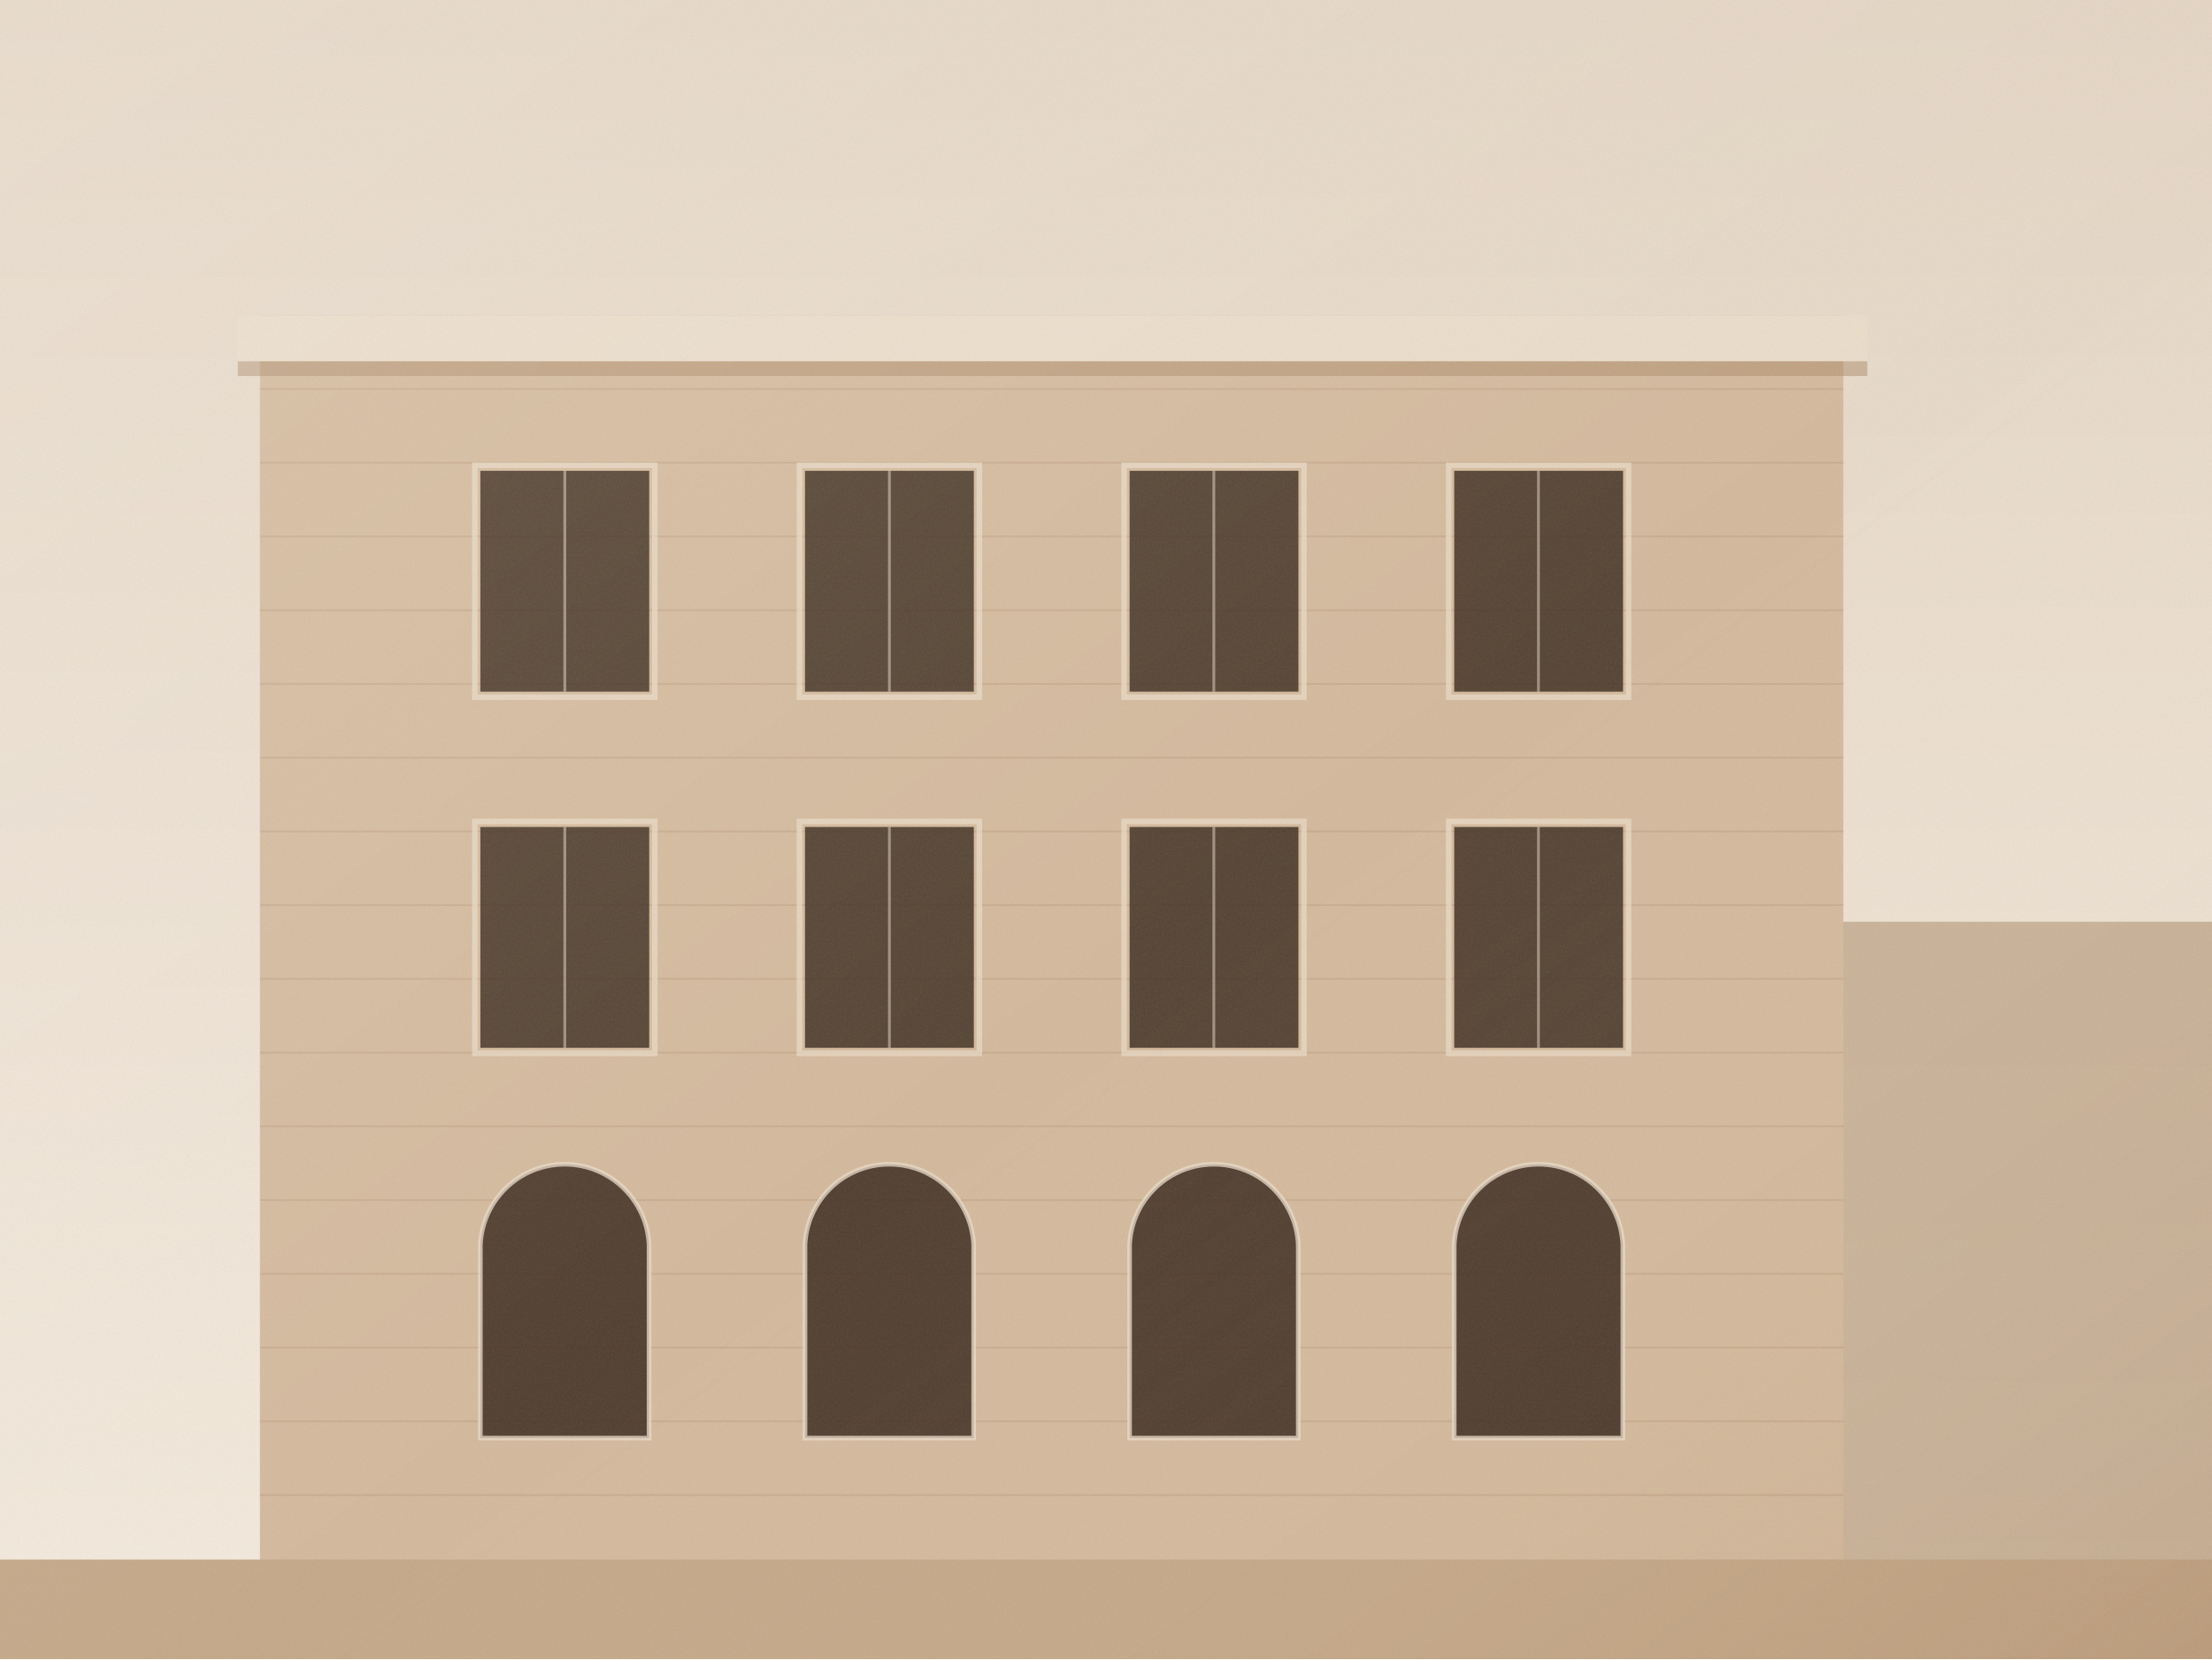
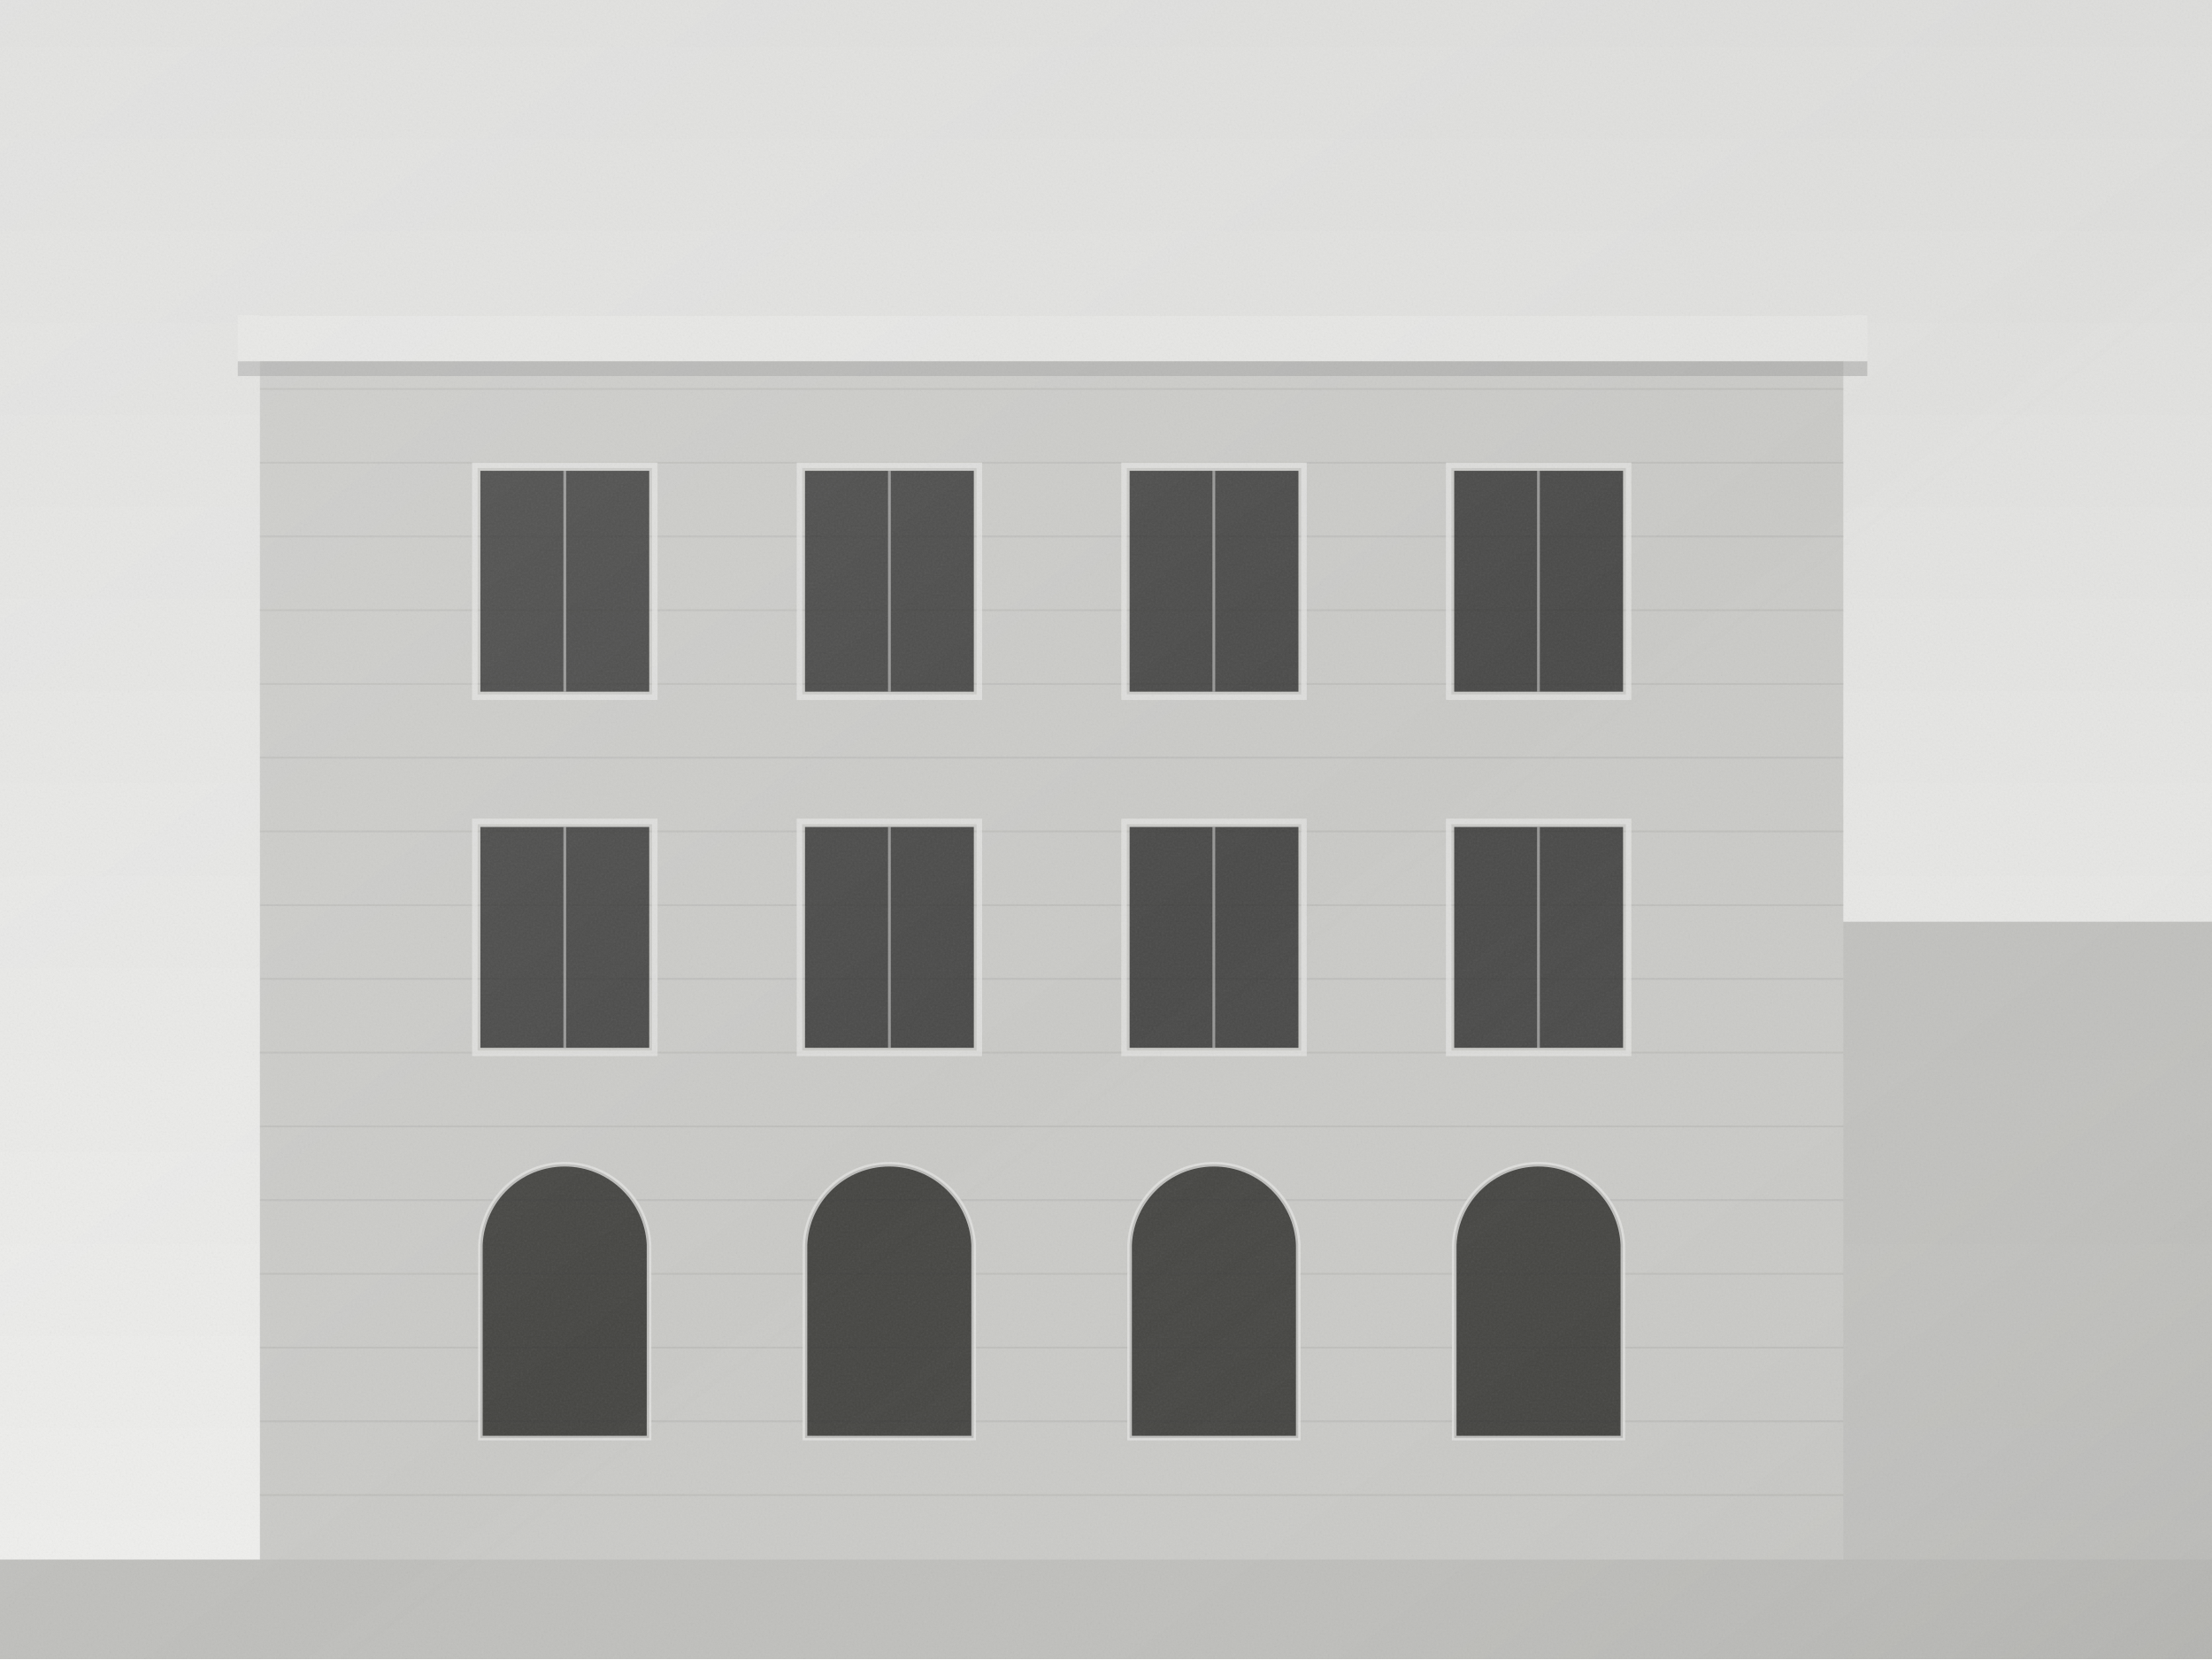
<svg xmlns="http://www.w3.org/2000/svg" viewBox="0 0 1200 900" width="1200" height="900" role="img" aria-label="Proje galeri gorseli" preserveAspectRatio="xMidYMid slice">
  <defs>
    <linearGradient id="sky54" x1="0" y1="0" x2="0" y2="1">
-       <stop offset="0%" stop-color="#e3d4c2" />
-       <stop offset="100%" stop-color="#f2e9dc" />
+       <stop offset="0%" stop-color="#dcdcda" />
+       <stop offset="100%" stop-color="#eeeeec" />
    </linearGradient>
    <linearGradient id="light54" x1="0" y1="0" x2="1" y2="1">
      <stop offset="0%" stop-color="#ffffff" stop-opacity="0.35" />
      <stop offset="55%" stop-color="#ffffff" stop-opacity="0" />
      <stop offset="100%" stop-color="#000000" stop-opacity="0.22" />
    </linearGradient>
    <filter id="grain54" x="0" y="0" width="100%" height="100%">
      <feTurbulence type="fractalNoise" baseFrequency="0.9" numOctaves="3" seed="54" result="n" />
      <feColorMatrix in="n" type="saturate" values="0" />
      <feComponentTransfer>
        <feFuncA type="linear" slope="0.14" />
      </feComponentTransfer>
    </filter>
  </defs>
  <rect width="1200" height="900" fill="url(#sky54)" />
-   <rect x="617" y="500" width="583" height="400" fill="#ab8a68" opacity="0.55" />
-   <rect x="141" y="171" width="859" height="729" fill="#d3b99c" />
-   <line x1="141" y1="211" x2="1000" y2="211" stroke="#ab8a68" stroke-width="1" opacity="0.28" />
-   <line x1="141" y1="251" x2="1000" y2="251" stroke="#ab8a68" stroke-width="1" opacity="0.28" />
-   <line x1="141" y1="291" x2="1000" y2="291" stroke="#ab8a68" stroke-width="1" opacity="0.28" />
-   <line x1="141" y1="331" x2="1000" y2="331" stroke="#ab8a68" stroke-width="1" opacity="0.28" />
-   <line x1="141" y1="371" x2="1000" y2="371" stroke="#ab8a68" stroke-width="1" opacity="0.28" />
-   <line x1="141" y1="411" x2="1000" y2="411" stroke="#ab8a68" stroke-width="1" opacity="0.28" />
-   <line x1="141" y1="451" x2="1000" y2="451" stroke="#ab8a68" stroke-width="1" opacity="0.28" />
-   <line x1="141" y1="491" x2="1000" y2="491" stroke="#ab8a68" stroke-width="1" opacity="0.28" />
-   <line x1="141" y1="531" x2="1000" y2="531" stroke="#ab8a68" stroke-width="1" opacity="0.28" />
-   <line x1="141" y1="571" x2="1000" y2="571" stroke="#ab8a68" stroke-width="1" opacity="0.28" />
-   <line x1="141" y1="611" x2="1000" y2="611" stroke="#ab8a68" stroke-width="1" opacity="0.28" />
-   <line x1="141" y1="651" x2="1000" y2="651" stroke="#ab8a68" stroke-width="1" opacity="0.28" />
-   <line x1="141" y1="691" x2="1000" y2="691" stroke="#ab8a68" stroke-width="1" opacity="0.28" />
-   <line x1="141" y1="731" x2="1000" y2="731" stroke="#ab8a68" stroke-width="1" opacity="0.28" />
-   <line x1="141" y1="771" x2="1000" y2="771" stroke="#ab8a68" stroke-width="1" opacity="0.28" />
-   <line x1="141" y1="811" x2="1000" y2="811" stroke="#ab8a68" stroke-width="1" opacity="0.28" />
-   <line x1="141" y1="851" x2="1000" y2="851" stroke="#ab8a68" stroke-width="1" opacity="0.28" />
-   <line x1="141" y1="891" x2="1000" y2="891" stroke="#ab8a68" stroke-width="1" opacity="0.28" />
-   <rect x="129" y="171" width="884" height="25" fill="#e9dbc8" />
-   <rect x="129" y="196" width="884" height="8" fill="#ab8a68" opacity="0.5" />
-   <rect x="260.6" y="255.4" width="91.6" height="119.8" fill="#402f22" opacity="0.85" />
-   <rect x="257.6" y="252.4" width="97.6" height="125.8" fill="none" stroke="#e9dbc8" stroke-width="3" opacity="0.7" />
-   <line x1="306.4" y1="255.4" x2="306.4" y2="375.2" stroke="#e9dbc8" stroke-width="1.5" opacity="0.5" />
-   <rect x="436.7" y="255.4" width="91.6" height="119.8" fill="#402f22" opacity="0.85" />
-   <rect x="433.7" y="252.4" width="97.6" height="125.8" fill="none" stroke="#e9dbc8" stroke-width="3" opacity="0.7" />
-   <line x1="482.5" y1="255.4" x2="482.5" y2="375.2" stroke="#e9dbc8" stroke-width="1.5" opacity="0.5" />
-   <rect x="612.8" y="255.4" width="91.6" height="119.8" fill="#402f22" opacity="0.85" />
-   <rect x="609.8" y="252.4" width="97.6" height="125.8" fill="none" stroke="#e9dbc8" stroke-width="3" opacity="0.7" />
-   <line x1="658.5" y1="255.4" x2="658.5" y2="375.2" stroke="#e9dbc8" stroke-width="1.5" opacity="0.5" />
-   <rect x="788.9" y="255.4" width="91.6" height="119.8" fill="#402f22" opacity="0.85" />
-   <rect x="785.9" y="252.4" width="97.6" height="125.8" fill="none" stroke="#e9dbc8" stroke-width="3" opacity="0.7" />
-   <line x1="834.6" y1="255.4" x2="834.6" y2="375.2" stroke="#e9dbc8" stroke-width="1.5" opacity="0.5" />
-   <rect x="260.6" y="448.6" width="91.6" height="119.8" fill="#402f22" opacity="0.85" />
-   <rect x="257.6" y="445.6" width="97.6" height="125.8" fill="none" stroke="#e9dbc8" stroke-width="3" opacity="0.7" />
-   <line x1="306.4" y1="448.6" x2="306.4" y2="568.4" stroke="#e9dbc8" stroke-width="1.5" opacity="0.5" />
-   <rect x="436.7" y="448.6" width="91.6" height="119.8" fill="#402f22" opacity="0.85" />
-   <rect x="433.7" y="445.6" width="97.6" height="125.8" fill="none" stroke="#e9dbc8" stroke-width="3" opacity="0.7" />
-   <line x1="482.5" y1="448.6" x2="482.5" y2="568.4" stroke="#e9dbc8" stroke-width="1.5" opacity="0.5" />
-   <rect x="612.8" y="448.6" width="91.6" height="119.8" fill="#402f22" opacity="0.85" />
-   <rect x="609.8" y="445.6" width="97.6" height="125.8" fill="none" stroke="#e9dbc8" stroke-width="3" opacity="0.7" />
-   <line x1="658.5" y1="448.6" x2="658.5" y2="568.4" stroke="#e9dbc8" stroke-width="1.5" opacity="0.5" />
-   <rect x="788.9" y="448.6" width="91.6" height="119.8" fill="#402f22" opacity="0.85" />
-   <rect x="785.9" y="445.6" width="97.6" height="125.8" fill="none" stroke="#e9dbc8" stroke-width="3" opacity="0.7" />
-   <line x1="834.6" y1="448.6" x2="834.6" y2="568.4" stroke="#e9dbc8" stroke-width="1.5" opacity="0.5" />
-   <path d="M260.6,780.1 L260.6,675.2 A45.8,45.8 0 0 1 352.1,675.2 L352.1,780.1 Z" fill="#402f22" opacity="0.88" />
-   <path d="M260.6,780.1 L260.6,675.2 A45.8,45.8 0 0 1 352.1,675.2 L352.1,780.1 Z" fill="none" stroke="#e9dbc8" stroke-width="2.5" opacity="0.75" />
-   <path d="M436.7,780.1 L436.7,675.2 A45.8,45.8 0 0 1 528.2,675.2 L528.2,780.1 Z" fill="#402f22" opacity="0.88" />
-   <path d="M436.7,780.1 L436.7,675.2 A45.8,45.8 0 0 1 528.2,675.2 L528.2,780.1 Z" fill="none" stroke="#e9dbc8" stroke-width="2.5" opacity="0.75" />
-   <path d="M612.8,780.1 L612.8,675.2 A45.8,45.8 0 0 1 704.3,675.2 L704.3,780.1 Z" fill="#402f22" opacity="0.88" />
-   <path d="M612.8,780.1 L612.8,675.2 A45.8,45.8 0 0 1 704.3,675.2 L704.3,780.1 Z" fill="none" stroke="#e9dbc8" stroke-width="2.5" opacity="0.75" />
-   <path d="M788.9,780.1 L788.9,675.2 A45.8,45.8 0 0 1 880.4,675.2 L880.4,780.1 Z" fill="#402f22" opacity="0.88" />
-   <path d="M788.9,780.1 L788.9,675.2 A45.8,45.8 0 0 1 880.4,675.2 L880.4,780.1 Z" fill="none" stroke="#e9dbc8" stroke-width="2.5" opacity="0.75" />
-   <rect x="0" y="846" width="1200" height="54" fill="#c4a888" />
+   <rect x="617" y="500" width="583" height="400" fill="#a0a09d" opacity="0.55" />
+   <rect x="141" y="171" width="859" height="729" fill="#c9c9c6" />
+   <line x1="141" y1="211" x2="1000" y2="211" stroke="#a0a09d" stroke-width="1" opacity="0.28" />
+   <line x1="141" y1="251" x2="1000" y2="251" stroke="#a0a09d" stroke-width="1" opacity="0.28" />
+   <line x1="141" y1="291" x2="1000" y2="291" stroke="#a0a09d" stroke-width="1" opacity="0.28" />
+   <line x1="141" y1="331" x2="1000" y2="331" stroke="#a0a09d" stroke-width="1" opacity="0.28" />
+   <line x1="141" y1="371" x2="1000" y2="371" stroke="#a0a09d" stroke-width="1" opacity="0.28" />
+   <line x1="141" y1="411" x2="1000" y2="411" stroke="#a0a09d" stroke-width="1" opacity="0.28" />
+   <line x1="141" y1="451" x2="1000" y2="451" stroke="#a0a09d" stroke-width="1" opacity="0.28" />
+   <line x1="141" y1="491" x2="1000" y2="491" stroke="#a0a09d" stroke-width="1" opacity="0.28" />
+   <line x1="141" y1="531" x2="1000" y2="531" stroke="#a0a09d" stroke-width="1" opacity="0.28" />
+   <line x1="141" y1="571" x2="1000" y2="571" stroke="#a0a09d" stroke-width="1" opacity="0.28" />
+   <line x1="141" y1="611" x2="1000" y2="611" stroke="#a0a09d" stroke-width="1" opacity="0.28" />
+   <line x1="141" y1="651" x2="1000" y2="651" stroke="#a0a09d" stroke-width="1" opacity="0.28" />
+   <line x1="141" y1="691" x2="1000" y2="691" stroke="#a0a09d" stroke-width="1" opacity="0.28" />
+   <line x1="141" y1="731" x2="1000" y2="731" stroke="#a0a09d" stroke-width="1" opacity="0.28" />
+   <line x1="141" y1="771" x2="1000" y2="771" stroke="#a0a09d" stroke-width="1" opacity="0.28" />
+   <line x1="141" y1="811" x2="1000" y2="811" stroke="#a0a09d" stroke-width="1" opacity="0.28" />
+   <line x1="141" y1="851" x2="1000" y2="851" stroke="#a0a09d" stroke-width="1" opacity="0.28" />
+   <line x1="141" y1="891" x2="1000" y2="891" stroke="#a0a09d" stroke-width="1" opacity="0.28" />
+   <rect x="129" y="171" width="884" height="25" fill="#e4e4e2" />
+   <rect x="129" y="196" width="884" height="8" fill="#a0a09d" opacity="0.5" />
+   <rect x="260.6" y="255.4" width="91.6" height="119.8" fill="#333331" opacity="0.85" />
+   <rect x="257.6" y="252.4" width="97.6" height="125.8" fill="none" stroke="#e4e4e2" stroke-width="3" opacity="0.7" />
+   <line x1="306.4" y1="255.4" x2="306.4" y2="375.2" stroke="#e4e4e2" stroke-width="1.5" opacity="0.5" />
+   <rect x="436.7" y="255.4" width="91.6" height="119.8" fill="#333331" opacity="0.85" />
+   <rect x="433.7" y="252.4" width="97.6" height="125.8" fill="none" stroke="#e4e4e2" stroke-width="3" opacity="0.7" />
+   <line x1="482.5" y1="255.4" x2="482.5" y2="375.2" stroke="#e4e4e2" stroke-width="1.5" opacity="0.5" />
+   <rect x="612.8" y="255.4" width="91.6" height="119.8" fill="#333331" opacity="0.85" />
+   <rect x="609.8" y="252.4" width="97.6" height="125.8" fill="none" stroke="#e4e4e2" stroke-width="3" opacity="0.7" />
+   <line x1="658.5" y1="255.4" x2="658.5" y2="375.2" stroke="#e4e4e2" stroke-width="1.5" opacity="0.5" />
+   <rect x="788.9" y="255.4" width="91.6" height="119.8" fill="#333331" opacity="0.85" />
+   <rect x="785.9" y="252.4" width="97.6" height="125.8" fill="none" stroke="#e4e4e2" stroke-width="3" opacity="0.7" />
+   <line x1="834.6" y1="255.4" x2="834.6" y2="375.2" stroke="#e4e4e2" stroke-width="1.5" opacity="0.5" />
+   <rect x="260.6" y="448.6" width="91.6" height="119.8" fill="#333331" opacity="0.85" />
+   <rect x="257.6" y="445.6" width="97.6" height="125.8" fill="none" stroke="#e4e4e2" stroke-width="3" opacity="0.7" />
+   <line x1="306.4" y1="448.6" x2="306.4" y2="568.4" stroke="#e4e4e2" stroke-width="1.5" opacity="0.5" />
+   <rect x="436.7" y="448.6" width="91.6" height="119.8" fill="#333331" opacity="0.85" />
+   <rect x="433.7" y="445.6" width="97.6" height="125.8" fill="none" stroke="#e4e4e2" stroke-width="3" opacity="0.7" />
+   <line x1="482.5" y1="448.6" x2="482.5" y2="568.4" stroke="#e4e4e2" stroke-width="1.5" opacity="0.5" />
+   <rect x="612.8" y="448.6" width="91.6" height="119.8" fill="#333331" opacity="0.85" />
+   <rect x="609.8" y="445.6" width="97.6" height="125.8" fill="none" stroke="#e4e4e2" stroke-width="3" opacity="0.7" />
+   <line x1="658.5" y1="448.6" x2="658.5" y2="568.4" stroke="#e4e4e2" stroke-width="1.5" opacity="0.5" />
+   <rect x="788.9" y="448.6" width="91.6" height="119.8" fill="#333331" opacity="0.85" />
+   <rect x="785.9" y="445.6" width="97.6" height="125.8" fill="none" stroke="#e4e4e2" stroke-width="3" opacity="0.7" />
+   <line x1="834.6" y1="448.6" x2="834.6" y2="568.4" stroke="#e4e4e2" stroke-width="1.5" opacity="0.5" />
+   <path d="M260.6,780.1 L260.6,675.2 A45.8,45.8 0 0 1 352.1,675.2 L352.1,780.1 Z" fill="#333331" opacity="0.88" />
+   <path d="M260.6,780.1 L260.6,675.2 A45.8,45.8 0 0 1 352.1,675.2 L352.1,780.1 Z" fill="none" stroke="#e4e4e2" stroke-width="2.5" opacity="0.75" />
+   <path d="M436.7,780.1 L436.7,675.2 A45.8,45.8 0 0 1 528.2,675.2 L528.2,780.1 Z" fill="#333331" opacity="0.88" />
+   <path d="M436.7,780.1 L436.7,675.2 A45.8,45.8 0 0 1 528.2,675.2 L528.2,780.1 Z" fill="none" stroke="#e4e4e2" stroke-width="2.5" opacity="0.75" />
+   <path d="M612.8,780.1 L612.8,675.2 A45.8,45.8 0 0 1 704.3,675.2 L704.3,780.1 Z" fill="#333331" opacity="0.88" />
+   <path d="M612.8,780.1 L612.8,675.2 A45.8,45.8 0 0 1 704.3,675.2 L704.3,780.1 Z" fill="none" stroke="#e4e4e2" stroke-width="2.5" opacity="0.75" />
+   <path d="M788.9,780.1 L788.9,675.2 A45.8,45.8 0 0 1 880.4,675.2 L880.4,780.1 Z" fill="#333331" opacity="0.88" />
+   <path d="M788.9,780.1 L788.9,675.2 A45.8,45.8 0 0 1 880.4,675.2 L880.4,780.1 Z" fill="none" stroke="#e4e4e2" stroke-width="2.5" opacity="0.75" />
+   <rect x="0" y="846" width="1200" height="54" fill="#bebebb" />
  <rect width="1200" height="900" fill="url(#light54)" style="mix-blend-mode:soft-light" />
  <rect width="1200" height="900" filter="url(#grain54)" opacity="0.6" />
</svg>
